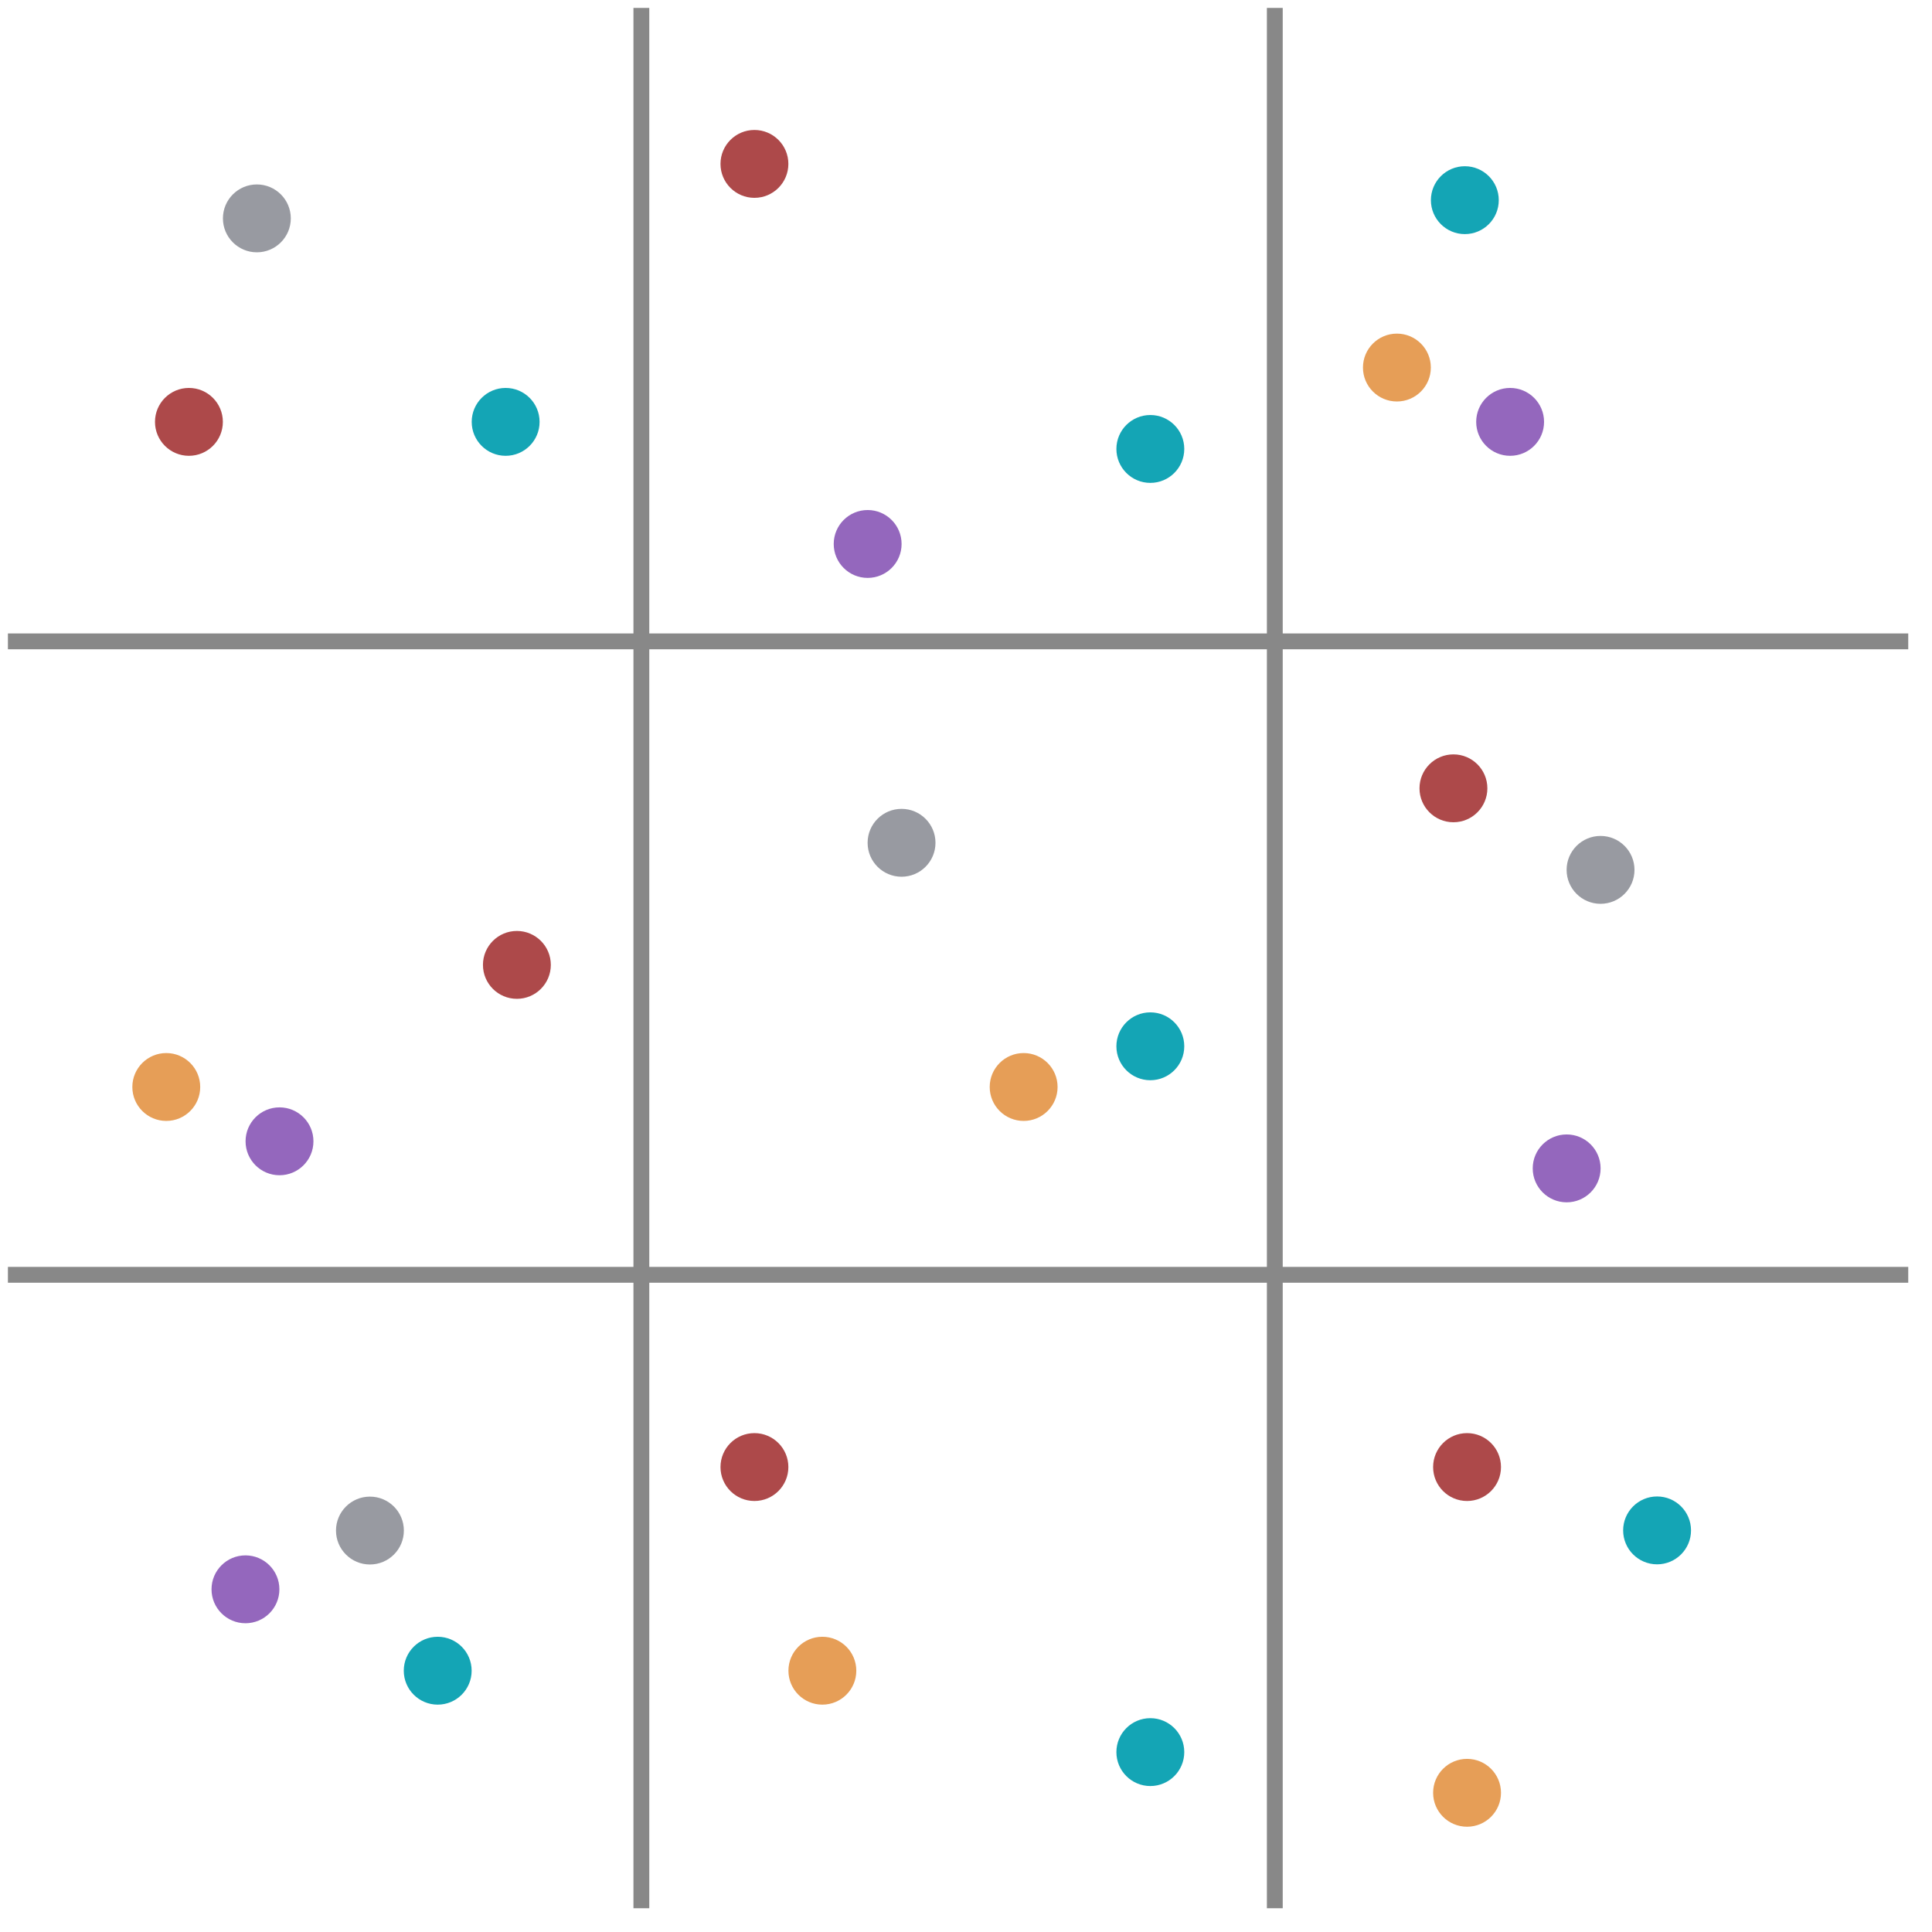
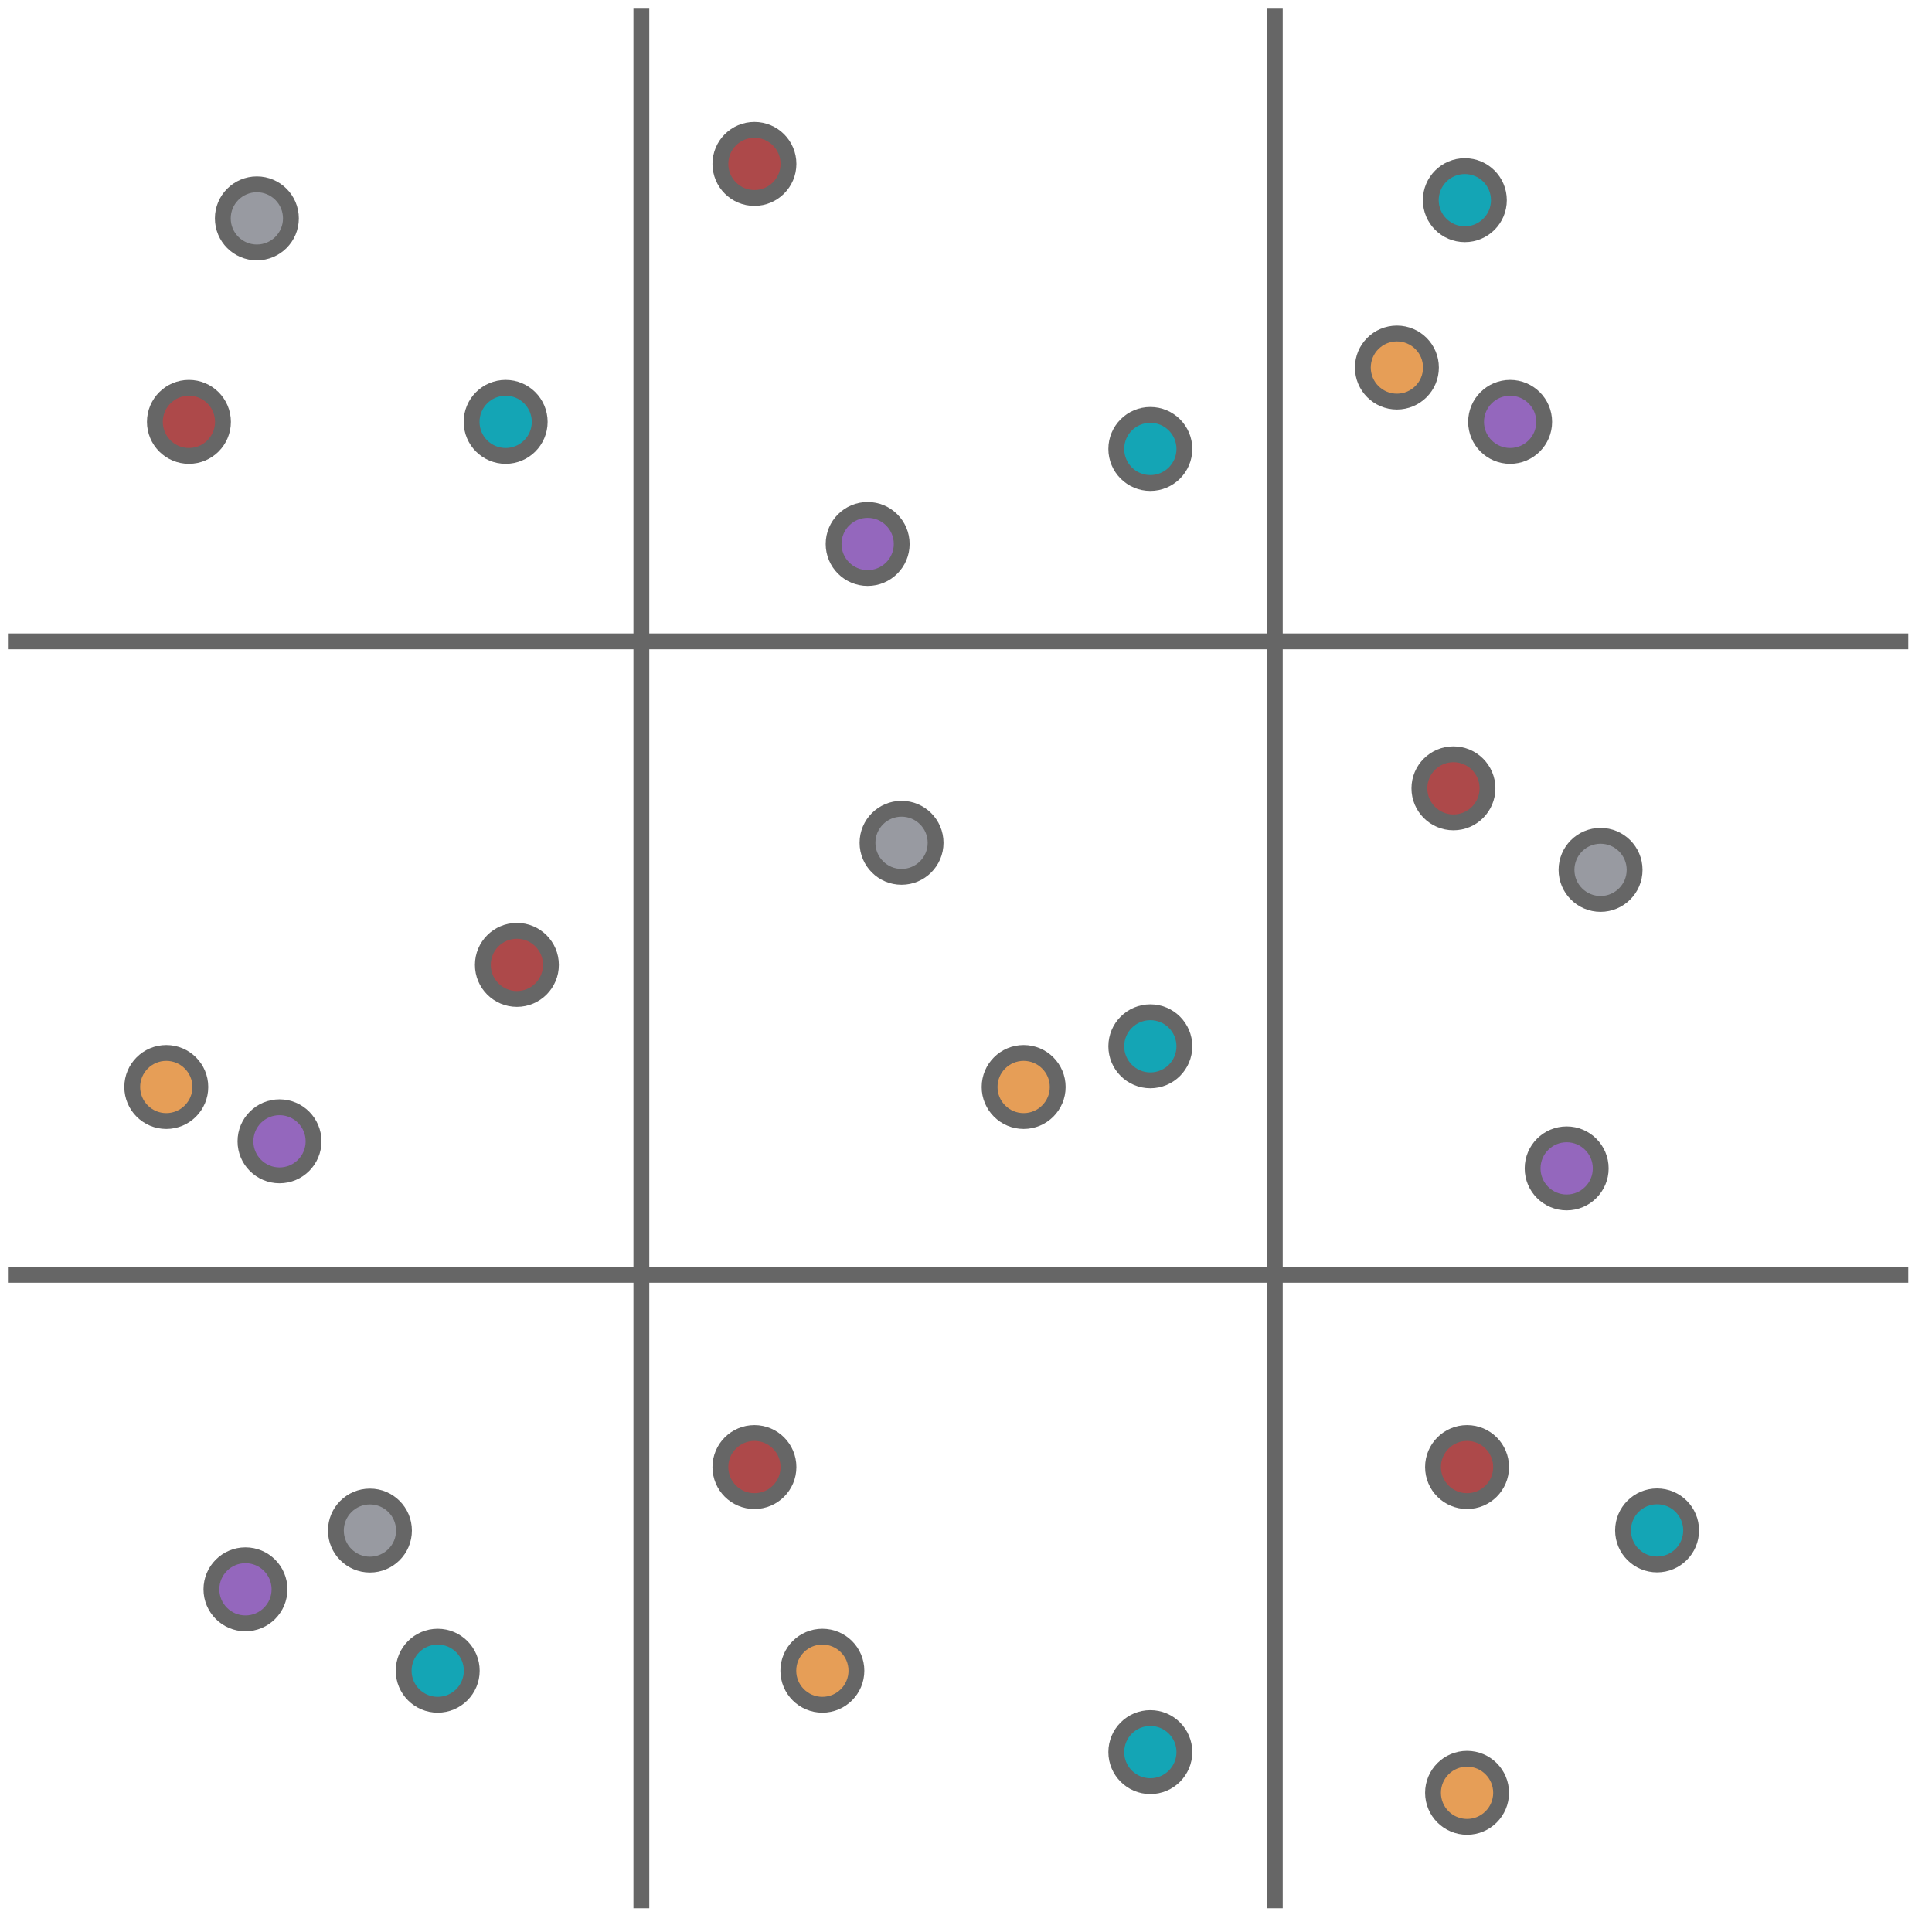
<svg xmlns="http://www.w3.org/2000/svg" version="1.1" width="122px" height="122px" viewBox="-0.5 -0.5 122 122">
-   <defs />
  <g>
-     <path d="M 40 120 L 40 0" fill="none" stroke="#888" stroke-miterlimit="10" pointer-events="stroke" />
-     <path d="M 80 120 L 80 0" fill="none" stroke="#888" stroke-miterlimit="10" pointer-events="stroke" />
-     <path d="M 0 40 L 120 40" fill="none" stroke="#888" stroke-miterlimit="10" pointer-events="stroke" />
-     <path d="M 0 80 L 120 80" fill="none" stroke="#888" stroke-miterlimit="10" pointer-events="stroke" />
-     <ellipse cx="92.14" cy="92.14" rx="2.143" ry="2.143" fill="#ad494a" stroke="none" pointer-events="all" />
-     <ellipse cx="92.14" cy="112.71" rx="2.143" ry="2.143" fill="#e69e57" stroke="none" pointer-events="all" />
-     <ellipse cx="104.14" cy="96.14" rx="2.143" ry="2.143" fill="#14a5b5" stroke="none" pointer-events="all" />
-     <ellipse cx="11.43" cy="26.14" rx="2.143" ry="2.143" fill="#ad494a" stroke="none" pointer-events="all" />
-     <ellipse cx="31.43" cy="26.14" rx="2.143" ry="2.143" fill="#14a5b5" stroke="none" pointer-events="all" />
-     <ellipse cx="15.72" cy="13.29" rx="2.143" ry="2.143" fill="#989aa1" stroke="none" pointer-events="all" />
-     <ellipse cx="91.28" cy="49.28" rx="2.143" ry="2.143" fill="#ad494a" stroke="none" pointer-events="all" />
-     <ellipse cx="98.43" cy="73.28" rx="2.143" ry="2.143" fill="#9467bd" stroke="none" pointer-events="all" />
-     <ellipse cx="100.57" cy="54.43" rx="2.143" ry="2.143" fill="#989aa1" stroke="none" pointer-events="all" />
-     <ellipse cx="64.14" cy="68.14" rx="2.143" ry="2.143" fill="#e69e57" stroke="none" pointer-events="all" />
-     <ellipse cx="72.14" cy="65.57" rx="2.143" ry="2.143" fill="#14a5b5" stroke="none" pointer-events="all" />
-     <ellipse cx="56.43" cy="52.72" rx="2.143" ry="2.143" fill="#989aa1" stroke="none" pointer-events="all" />
-     <ellipse cx="15" cy="99.86" rx="2.143" ry="2.143" fill="#9467bd" stroke="none" pointer-events="all" />
-     <ellipse cx="27.14" cy="105" rx="2.143" ry="2.143" fill="#14a5b5" stroke="none" pointer-events="all" />
-     <ellipse cx="22.86" cy="96.15" rx="2.143" ry="2.143" fill="#989aa1" stroke="none" pointer-events="all" />
-     <ellipse cx="47.14" cy="92.14" rx="2.143" ry="2.143" fill="#ad494a" stroke="none" pointer-events="all" />
-     <ellipse cx="51.43" cy="105" rx="2.143" ry="2.143" fill="#e69e57" stroke="none" pointer-events="all" />
-     <ellipse cx="72.14" cy="110.14" rx="2.143" ry="2.143" fill="#14a5b5" stroke="none" pointer-events="all" />
-     <ellipse cx="32.14" cy="60.43" rx="2.143" ry="2.143" fill="#ad494a" stroke="none" pointer-events="all" />
-     <ellipse cx="10" cy="68.14" rx="2.143" ry="2.143" fill="#e69e57" stroke="none" pointer-events="all" />
-     <ellipse cx="17.15" cy="71.57" rx="2.143" ry="2.143" fill="#9467bd" stroke="none" pointer-events="all" />
-     <ellipse cx="87.71" cy="22.71" rx="2.143" ry="2.143" fill="#e69e57" stroke="none" pointer-events="all" />
-     <ellipse cx="94.86" cy="26.14" rx="2.143" ry="2.143" fill="#9467bd" stroke="none" pointer-events="all" />
-     <ellipse cx="92" cy="12.14" rx="2.143" ry="2.143" fill="#14a5b5" stroke="none" pointer-events="all" />
-     <ellipse cx="47.14" cy="9.85" rx="2.143" ry="2.143" fill="#ad494a" stroke="none" pointer-events="all" />
-     <ellipse cx="54.29" cy="33.85" rx="2.143" ry="2.143" fill="#9467bd" stroke="none" pointer-events="all" />
-     <ellipse cx="72.14" cy="27.85" rx="2.143" ry="2.143" fill="#14a5b5" stroke="none" pointer-events="all" />
+     <path d="M 40 120 L 40 0" fill="none" stroke="#666" stroke-miterlimit="10" pointer-events="stroke" />
+     <path d="M 80 120 L 80 0" fill="none" stroke="#666" stroke-miterlimit="10" pointer-events="stroke" />
+     <path d="M 0 40 L 120 40" fill="none" stroke="#666" stroke-miterlimit="10" pointer-events="stroke" />
+     <path d="M 0 80 L 120 80" fill="none" stroke="#666" stroke-miterlimit="10" pointer-events="stroke" />
+     <ellipse cx="92.14" cy="92.14" rx="2.15" ry="2.15" fill="#ad494a" stroke="#666" />
+     <ellipse cx="92.14" cy="112.71" rx="2.15" ry="2.15" fill="#e69e57" stroke="#666" />
+     <ellipse cx="104.14" cy="96.14" rx="2.15" ry="2.15" fill="#14a5b5" stroke="#666" />
+     <ellipse cx="11.43" cy="26.14" rx="2.15" ry="2.15" fill="#ad494a" stroke="#666" />
+     <ellipse cx="31.43" cy="26.14" rx="2.15" ry="2.15" fill="#14a5b5" stroke="#666" />
+     <ellipse cx="15.72" cy="13.29" rx="2.15" ry="2.15" fill="#989aa1" stroke="#666" />
+     <ellipse cx="91.28" cy="49.28" rx="2.15" ry="2.15" fill="#ad494a" stroke="#666" />
+     <ellipse cx="98.43" cy="73.28" rx="2.15" ry="2.15" fill="#9467bd" stroke="#666" />
+     <ellipse cx="100.57" cy="54.43" rx="2.15" ry="2.15" fill="#989aa1" stroke="#666" />
+     <ellipse cx="64.14" cy="68.14" rx="2.15" ry="2.15" fill="#e69e57" stroke="#666" />
+     <ellipse cx="72.14" cy="65.57" rx="2.15" ry="2.15" fill="#14a5b5" stroke="#666" />
+     <ellipse cx="56.43" cy="52.72" rx="2.15" ry="2.15" fill="#989aa1" stroke="#666" />
+     <ellipse cx="15" cy="99.86" rx="2.15" ry="2.15" fill="#9467bd" stroke="#666" />
+     <ellipse cx="27.14" cy="105" rx="2.15" ry="2.15" fill="#14a5b5" stroke="#666" />
+     <ellipse cx="22.86" cy="96.15" rx="2.15" ry="2.15" fill="#989aa1" stroke="#666" />
+     <ellipse cx="47.14" cy="92.14" rx="2.15" ry="2.15" fill="#ad494a" stroke="#666" />
+     <ellipse cx="51.43" cy="105" rx="2.15" ry="2.15" fill="#e69e57" stroke="#666" />
+     <ellipse cx="72.14" cy="110.14" rx="2.15" ry="2.15" fill="#14a5b5" stroke="#666" />
+     <ellipse cx="32.14" cy="60.43" rx="2.15" ry="2.15" fill="#ad494a" stroke="#666" />
+     <ellipse cx="10" cy="68.14" rx="2.15" ry="2.15" fill="#e69e57" stroke="#666" />
+     <ellipse cx="17.15" cy="71.57" rx="2.15" ry="2.15" fill="#9467bd" stroke="#666" />
+     <ellipse cx="87.71" cy="22.71" rx="2.15" ry="2.15" fill="#e69e57" stroke="#666" />
+     <ellipse cx="94.86" cy="26.14" rx="2.15" ry="2.15" fill="#9467bd" stroke="#666" />
+     <ellipse cx="92" cy="12.14" rx="2.15" ry="2.15" fill="#14a5b5" stroke="#666" />
+     <ellipse cx="47.14" cy="9.85" rx="2.15" ry="2.15" fill="#ad494a" stroke="#666" />
+     <ellipse cx="54.29" cy="33.85" rx="2.15" ry="2.15" fill="#9467bd" stroke="#666" />
+     <ellipse cx="72.14" cy="27.85" rx="2.15" ry="2.15" fill="#14a5b5" stroke="#666" />
  </g>
</svg>
